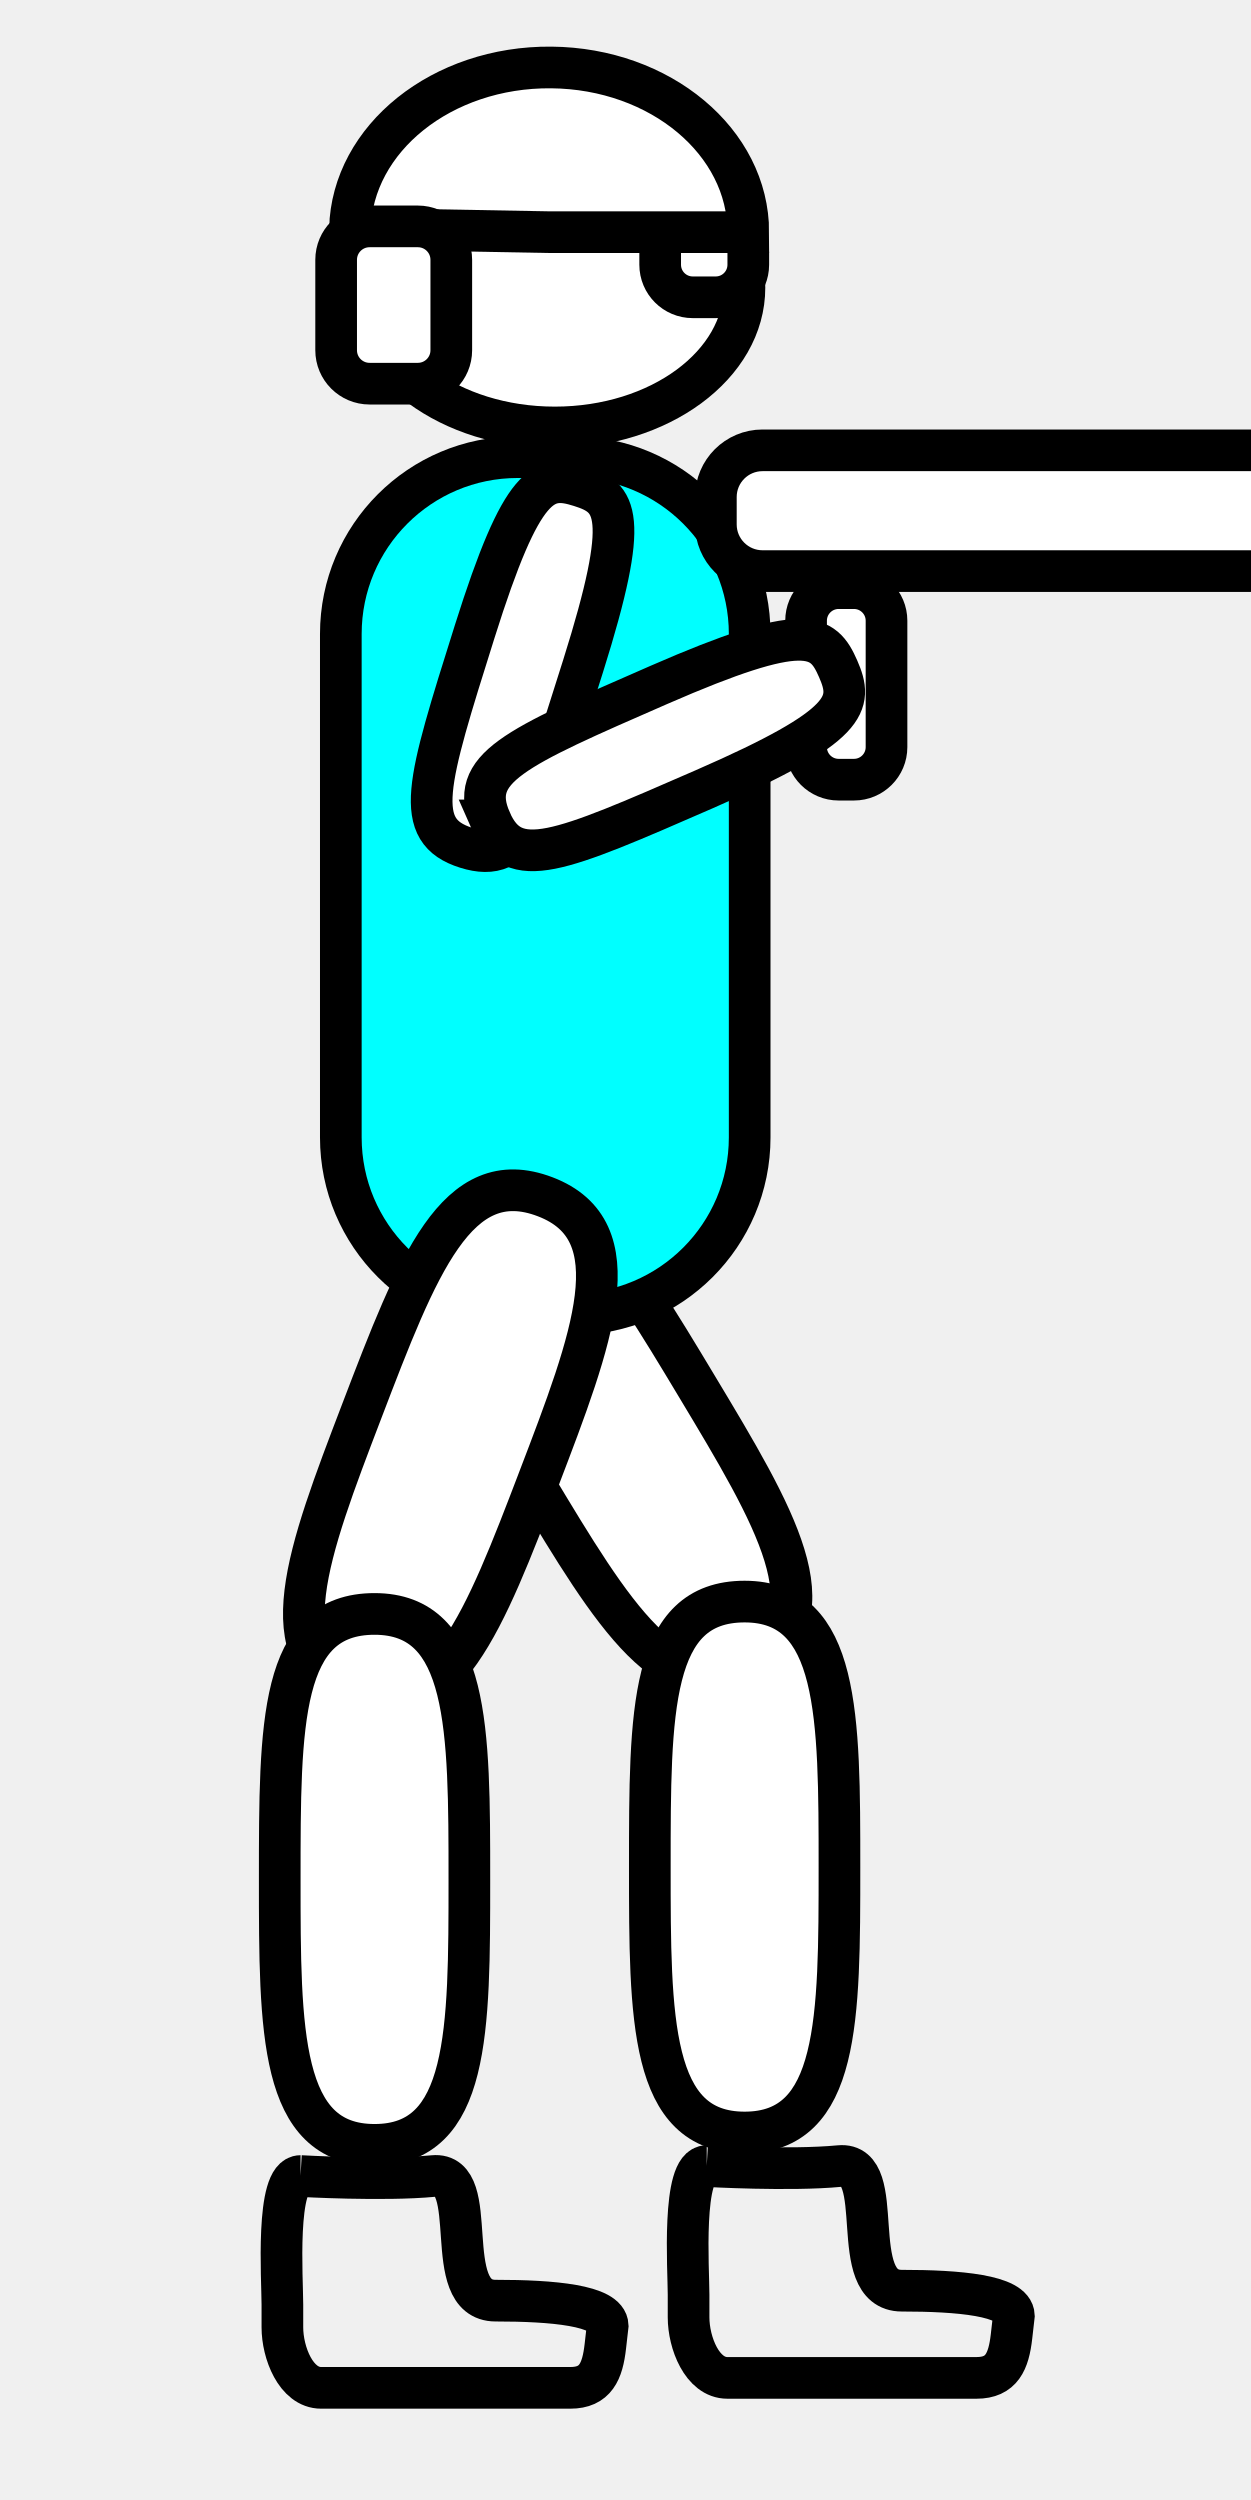
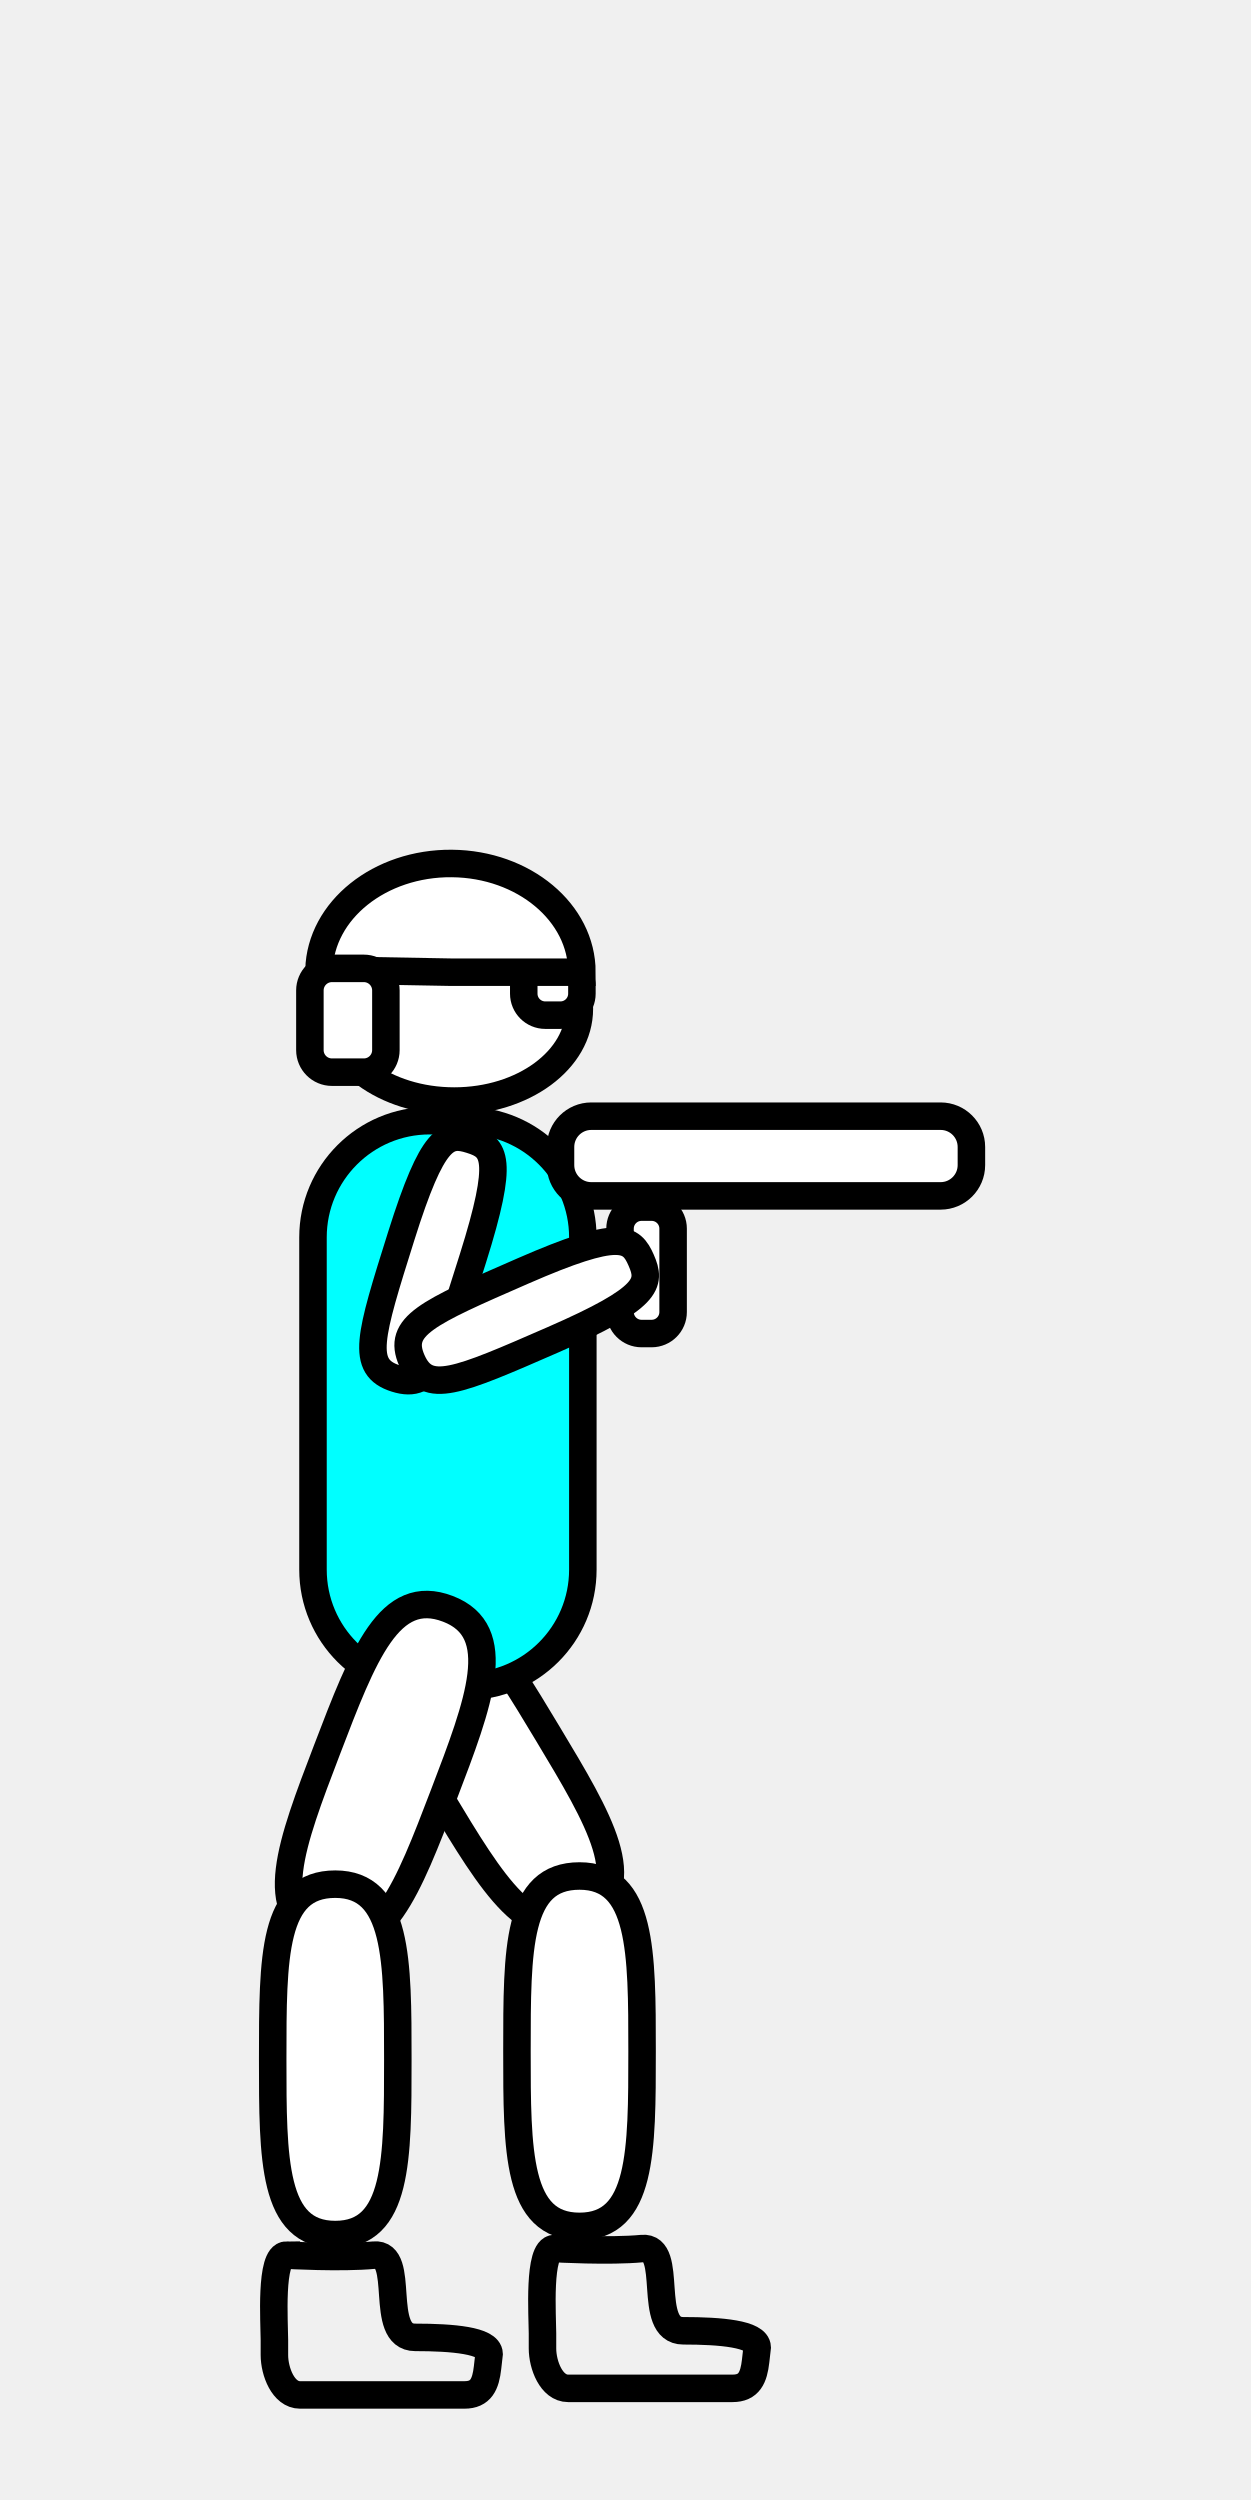
<svg xmlns="http://www.w3.org/2000/svg" width="0.667in" height="1.333in" viewBox="0 0 60 120" id="svg4207" version="1.1">
  <defs id="defs4209">
    </defs>
  <g id="layer1" transform="translate(0,-932.3622)">
-     <path style="fill:#ffffff;fill-opacity:1;stroke:#000000;stroke-width:2;stroke-miterlimit:4;stroke-dasharray:none" d="m 33.429,998.91 c 3.75,6.241 6.563,10.921 2.662,13.265 -3.901,2.344 -6.713,-2.337 -10.463,-8.578 -3.865,-6.431 -6.563,-10.921 -2.662,-13.265 3.901,-2.344 6.744,2.388 10.463,8.578 z" id="path4759-5-3" />
-     <rect style="fill:#00ffff;fill-opacity:1;stroke:#000000;stroke-width:2;stroke-miterlimit:4;stroke-dasharray:none" id="rect4757" width="19.625" height="41.138" x="16.337" y="954.306" ry="8.486" />
-     <ellipse style="fill:#ffffff;fill-opacity:1;stroke:#000000;stroke-width:2;stroke-miterlimit:4;stroke-dasharray:none" id="path4808" cx="26.609" cy="946.169" rx="9.102" ry="6.711" />
-     <rect style="fill:#ffffff;fill-opacity:1;stroke:#000000;stroke-width:2;stroke-miterlimit:4;stroke-dasharray:none" id="rect4821" width="4.229" height="3.677" x="31.666" y="942.955" ry="1.563" />
-     <g id="g4825" transform="matrix(0.1820234,0,0,0.1820234,-10.25676,867.4232)" style="stroke-width:10.988;stroke-miterlimit:4;stroke-dasharray:none">
+     <path style="fill:#ffffff;fill-opacity:1;stroke:#000000;stroke-width:1.32;stroke-miterlimit:4;stroke-dasharray:none" d="m 26.281,1015.593 c 2.475,4.119 4.332,7.208 1.757,8.755 -2.574,1.547 -4.431,-1.542 -6.906,-5.661 -2.551,-4.245 -4.332,-7.208 -1.757,-8.755 2.574,-1.547 4.451,1.576 6.906,5.661 z" id="path4759-5-3" />
+     <rect style="fill:#00ffff;fill-opacity:1;stroke:#000000;stroke-width:1.32;stroke-miterlimit:4;stroke-dasharray:none" id="rect4757" width="12.953" height="27.151" x="15.001" y="986.155" ry="5.601" />
+     <ellipse style="fill:#ffffff;fill-opacity:1;stroke:#000000;stroke-width:1.32;stroke-miterlimit:4;stroke-dasharray:none" id="path4808" cx="21.78" cy="980.784" rx="6.007" ry="4.429" />
+     <rect style="fill:#ffffff;fill-opacity:1;stroke:#000000;stroke-width:1.32;stroke-miterlimit:4;stroke-dasharray:none" id="rect4821" width="2.791" height="2.427" x="25.118" y="978.663" ry="1.032" />
+     <g id="g4825" transform="matrix(0.1201355,0,0,0.1201355,-2.551372,928.8122)" style="stroke-width:10.988;stroke-miterlimit:4;stroke-dasharray:none">
      <path transform="scale(1,-1)" d="m 253.548,-417.986 a 52.528,43.437 0 0 1 -51.951,43.434 52.528,43.437 0 0 1 -53.093,-42.479 l 52.515,-0.955 z" id="path4819" style="fill:#ffffff;fill-opacity:1;stroke:#000000;stroke-width:10.988;stroke-miterlimit:4;stroke-dasharray:none" />
      <rect ry="8.814" y="416.461" x="144.866" height="41.476" width="30.365" id="rect4823" style="fill:#ffffff;fill-opacity:1;stroke:#000000;stroke-width:10.988;stroke-miterlimit:4;stroke-dasharray:none" />
    </g>
-     <rect style="fill:#ffffff;fill-opacity:1;stroke:#000000;stroke-width:2;stroke-miterlimit:4;stroke-dasharray:none" id="rect4876" width="3.861" height="9.194" x="38.669" y="960.593" ry="1.563" />
-     <rect style="fill:#ffffff;fill-opacity:1;stroke:#000000;stroke-width:2;stroke-miterlimit:4;stroke-dasharray:none" id="rect4878" width="29.884" height="5.797" x="34.339" y="953.978" ry="2.24" />
-     <path style="fill:#ffffff;fill-opacity:1;stroke:#000000;stroke-width:2;stroke-miterlimit:4;stroke-dasharray:none" d="m 22.36,973.057 c -2.605,-0.819 -1.902,-3.056 0.399,-10.369 2.3,-7.314 3.326,-7.541 5.062,-6.995 1.736,0.546 2.448,1.319 0.147,8.633 -2.3,7.314 -3.003,9.55 -5.608,8.731 z" id="path4829-2" />
-     <path style="fill:#ffffff;fill-opacity:1;stroke:#000000;stroke-width:2;stroke-miterlimit:4;stroke-dasharray:none" d="m 23.525,971.743 c -1.092,-2.502 1.056,-3.44 8.083,-6.507 7.027,-3.066 7.871,-2.442 8.599,-0.774 0.728,1.668 0.612,2.712 -6.415,5.779 -7.027,3.066 -9.175,4.005 -10.268,1.502 z" id="path4829-7" />
-     <path style="fill:#ffffff;fill-opacity:1;stroke:#000000;stroke-width:2;stroke-miterlimit:4;stroke-dasharray:none" d="m 25.848,1003.335 c -2.6,6.801 -4.551,11.901 -8.801,10.276 -4.25,-1.625 -2.3,-6.726 0.3,-13.527 2.68,-7.009 4.551,-11.901 8.801,-10.276 4.25,1.625 2.279,6.781 -0.3,13.526 z" id="path4759-5-0" />
-     <path style="fill:#ffffff;fill-opacity:1;stroke:#000000;stroke-width:2;stroke-miterlimit:4;stroke-dasharray:none" d="m 22.507,1022.573 c 0,7.281 8e-6,12.742 -4.551,12.742 -4.551,-1e-4 -4.551,-5.461 -4.551,-12.742 0,-7.503 0,-12.742 4.551,-12.742 4.551,0 4.551,5.52 4.551,12.742 z" id="path4759-5-9" />
-     <path style="fill:none;fill-opacity:1;stroke:#000000;stroke-width:2;stroke-miterlimit:4;stroke-dasharray:none" d="m 14.403,1036.812 c 0,0 3.982,0.228 6.371,0 2.389,-0.228 0.26,5.981 2.99,5.981 2.73,0 5.345,0.223 5.383,1.196 l -0.114,1.001 c -0.137,1.202 -0.47,1.989 -1.68,1.989 l -11.961,0 c -1.21,0 -1.86,-1.694 -1.86,-2.904 l 0,-1.092 c 0,-1.21 -0.338,-6.171 0.872,-6.171 z" id="rect4393" />
-     <path style="fill:#ffffff;fill-opacity:1;stroke:#000000;stroke-width:2;stroke-miterlimit:4;stroke-dasharray:none" d="m 40.271,1021.98 c 0,7.281 0,12.742 -4.551,12.742 -4.551,0 -4.551,-5.461 -4.551,-12.742 0,-7.503 0,-12.742 4.551,-12.742 4.551,0 4.551,5.52 4.551,12.742 z" id="path4759-5-06" />
-     <path style="fill:none;fill-opacity:1;stroke:#000000;stroke-width:2;stroke-miterlimit:4;stroke-dasharray:none" d="m 33.9,1036.334 c 0,0 3.982,0.228 6.371,0 2.389,-0.228 0.26,5.981 2.99,5.981 2.73,0 5.345,0.223 5.383,1.196 l -0.114,1.001 c -0.137,1.202 -0.47,1.989 -1.68,1.989 l -11.961,0 c -1.21,0 -1.86,-1.694 -1.86,-2.904 l 0,-1.092 c 0,-1.21 -0.338,-6.171 0.872,-6.171 z" id="rect4393-6" />
-     <path style="fill:none;fill-opacity:1;stroke:#000000;stroke-width:2;stroke-miterlimit:4;stroke-dasharray:none" d="m 90.508,1026.765 c 0,0 3.982,0.228 6.371,0 2.389,-0.228 0.26,5.981 2.99,5.981 2.73,0 5.345,0.223 5.383,1.196 l -0.114,1.001 c -0.137,1.202 -0.47,1.989 -1.68,1.989 l -11.961,0 c -1.21,0 -1.86,-1.694 -1.86,-2.904 l 0,-1.092 c 0,-1.21 -0.338,-6.171 0.872,-6.171 z" id="rect4393-6-8" />
-     <path style="fill:#ffffff;fill-opacity:1;stroke:#000000;stroke-width:2;stroke-miterlimit:4;stroke-dasharray:none" d="m 124,1024.372 c 0,7.281 0,12.742 -4.551,12.742 -4.551,0 -4.551,-5.461 -4.551,-12.742 0,-7.503 0,-12.742 4.551,-12.742 4.551,0 4.551,5.52 4.551,12.742 z" id="path4759-5-06-7" />
-     <path style="fill:#ffffff;fill-opacity:1;stroke:#000000;stroke-width:2;stroke-miterlimit:4;stroke-dasharray:none" d="m 88.71,1001.765 c -2.73,-5e-4 -2.73,-2.345 -2.728,-10.012 0.003,-7.667 0.912,-8.191 2.732,-8.19 1.82,3.4e-4 2.731,0.525 2.728,8.192 -0.003,7.667 -0.003,10.011 -2.733,10.011 z" id="path4829-2-9" />
-     <rect style="fill:#00ffff;fill-opacity:1;stroke:#000000;stroke-width:2;stroke-miterlimit:4;stroke-dasharray:none" id="rect4757-2" width="19.625" height="41.138" x="104.374" y="943.762" ry="8.486" />
-     <g id="g5333">
+     <rect style="fill:#ffffff;fill-opacity:1;stroke:#000000;stroke-width:1.32;stroke-miterlimit:4;stroke-dasharray:none" id="rect4876" width="2.548" height="6.068" x="29.739" y="990.304" ry="1.032" />
+     <rect style="fill:#ffffff;fill-opacity:1;stroke:#000000;stroke-width:1.32;stroke-miterlimit:4;stroke-dasharray:none" id="rect4878" width="19.723" height="3.826" x="26.882" y="985.939" ry="1.478" />
+     <path style="fill:#ffffff;fill-opacity:1;stroke:#000000;stroke-width:1.32;stroke-miterlimit:4;stroke-dasharray:none" d="m 18.976,998.53 c -1.719,-0.541 -1.255,-2.017 0.263,-6.844 1.518,-4.827 2.195,-4.977 3.341,-4.616 1.146,0.36 1.615,0.871 0.097,5.698 -1.518,4.827 -1.982,6.303 -3.701,5.762 z" id="path4829-2" />
+     <path style="fill:#ffffff;fill-opacity:1;stroke:#000000;stroke-width:1.32;stroke-miterlimit:4;stroke-dasharray:none" d="m 19.745,997.663 c -0.721,-1.652 0.697,-2.271 5.335,-4.295 4.638,-2.024 5.195,-1.612 5.676,-0.511 0.481,1.101 0.404,1.79 -4.234,3.814 -4.638,2.024 -6.056,2.643 -6.777,0.991 z" id="path4829-7" />
+     <path style="fill:#ffffff;fill-opacity:1;stroke:#000000;stroke-width:1.32;stroke-miterlimit:4;stroke-dasharray:none" d="m 21.278,1018.514 c -1.716,4.489 -3.003,7.855 -5.809,6.782 -2.805,-1.073 -1.518,-4.439 0.198,-8.928 1.769,-4.626 3.003,-7.855 5.809,-6.782 2.805,1.073 1.504,4.476 -0.198,8.928 z" id="path4759-5-0" />
+     <path style="fill:#ffffff;fill-opacity:1;stroke:#000000;stroke-width:1.32;stroke-miterlimit:4;stroke-dasharray:none" d="m 19.073,1031.211 c 0,4.806 6e-6,8.41 -3.003,8.41 -3.003,-10e-5 -3.003,-3.604 -3.003,-8.41 0,-4.952 0,-8.409 3.003,-8.409 3.003,0 3.003,3.643 3.003,8.409 z" id="path4759-5-9" />
+     <path style="fill:none;fill-opacity:1;stroke:#000000;stroke-width:1.32;stroke-miterlimit:4;stroke-dasharray:none" d="m 13.724,1040.609 c 0,0 2.628,0.15 4.205,0 1.577,-0.15 0.172,3.947 1.974,3.947 1.802,0 3.528,0.147 3.552,0.789 l -0.075,0.661 c -0.09,0.794 -0.31,1.313 -1.109,1.313 h -7.894 c -0.799,0 -1.228,-1.118 -1.228,-1.917 v -0.721 c 0,-0.799 -0.223,-4.073 0.575,-4.073 z" id="rect4393" />
+     <path style="fill:#ffffff;fill-opacity:1;stroke:#000000;stroke-width:1.32;stroke-miterlimit:4;stroke-dasharray:none" d="m 30.797,1030.82 c 0,4.805 0,8.409 -3.003,8.409 -3.003,0 -3.003,-3.604 -3.003,-8.409 0,-4.952 0,-8.41 3.003,-8.41 3.003,0 3.003,3.643 3.003,8.41 z" id="path4759-5-06" />
+     <path style="fill:none;fill-opacity:1;stroke:#000000;stroke-width:1.32;stroke-miterlimit:4;stroke-dasharray:none" d="m 26.592,1040.293 c 0,0 2.628,0.15 4.205,0 1.577,-0.15 0.172,3.947 1.974,3.947 1.802,0 3.528,0.147 3.552,0.789 l -0.075,0.661 c -0.09,0.793 -0.31,1.313 -1.109,1.313 h -7.894 c -0.799,0 -1.228,-1.118 -1.228,-1.917 v -0.721 c 0,-0.799 -0.223,-4.073 0.575,-4.073 z" id="rect4393-6" />
+     <path style="fill:none;fill-opacity:1;stroke:#000000;stroke-width:1.32;stroke-miterlimit:4;stroke-dasharray:none" d="m 75.204,1033.977 c 0,0 2.628,0.15 4.205,0 1.577,-0.15 0.172,3.947 1.974,3.947 1.802,0 3.528,0.147 3.553,0.789 l -0.075,0.661 c -0.09,0.793 -0.31,1.313 -1.109,1.313 H 75.856 c -0.799,0 -1.228,-1.118 -1.228,-1.917 v -0.721 c 0,-0.799 -0.223,-4.073 0.575,-4.073 z" id="rect4393-6-8" />
+     <path style="fill:#ffffff;fill-opacity:1;stroke:#000000;stroke-width:1.32;stroke-miterlimit:4;stroke-dasharray:none" d="m 97.308,1032.399 c 0,4.805 0,8.409 -3.003,8.409 -3.003,0 -3.003,-3.604 -3.003,-8.409 0,-4.952 0,-8.409 3.003,-8.409 3.003,0 3.003,3.643 3.003,8.409 z" id="path4759-5-06-7" />
+     <path style="fill:#ffffff;fill-opacity:1;stroke:#000000;stroke-width:1.32;stroke-miterlimit:4;stroke-dasharray:none" d="m 74.017,1017.478 c -1.802,-3e-4 -1.802,-1.548 -1.801,-6.608 0.002,-5.06 0.602,-5.406 1.803,-5.406 1.201,2e-4 1.802,0.346 1.801,5.407 -0.002,5.06 -0.002,6.607 -1.804,6.607 z" id="path4829-2-9" />
+     <rect style="fill:#ff0000;fill-opacity:1;stroke:#000000;stroke-width:1.32;stroke-miterlimit:4;stroke-dasharray:none" id="rect4757-2" width="12.953" height="27.151" x="84.355" y="979.196" ry="5.601" />
+     <g id="g5333" transform="matrix(0.66,0,0,0.66,15.46809,356.3129)">
      <ellipse ry="6.711" rx="9.102" cy="942.572" cx="89.04" id="path4808-0" style="fill:#ffffff;fill-opacity:1;stroke:#000000;stroke-width:2;stroke-miterlimit:4;stroke-dasharray:none" />
      <rect ry="1.563" y="939.358" x="94.097" height="3.677" width="4.229" id="rect4821-2" style="fill:#ffffff;fill-opacity:1;stroke:#000000;stroke-width:2;stroke-miterlimit:4;stroke-dasharray:none" />
      <g style="stroke-width:10.988;stroke-miterlimit:4;stroke-dasharray:none" transform="matrix(0.1820234,0,0,0.1820234,52.17413,863.8265)" id="g4825-3">
        <path style="fill:#ffffff;fill-opacity:1;stroke:#000000;stroke-width:10.988;stroke-miterlimit:4;stroke-dasharray:none" id="path4819-7" d="m 253.548,-417.986 a 52.528,43.437 0 0 1 -51.951,43.434 52.528,43.437 0 0 1 -53.093,-42.479 l 52.515,-0.955 z" transform="scale(1,-1)" />
        <rect style="fill:#ffffff;fill-opacity:1;stroke:#000000;stroke-width:10.988;stroke-miterlimit:4;stroke-dasharray:none" id="rect4823-5" width="30.365" height="41.476" x="144.866" y="416.461" ry="8.814" />
      </g>
    </g>
-     <rect style="fill:#ffffff;fill-opacity:1;stroke:#000000;stroke-width:2;stroke-miterlimit:4;stroke-dasharray:none" id="rect4876-9" width="3.861" height="9.194" x="105.785" y="998.058" ry="1.563" />
-     <rect style="fill:#ffffff;fill-opacity:1;stroke:#000000;stroke-width:2;stroke-miterlimit:4;stroke-dasharray:none" id="rect4878-2" width="29.884" height="5.797" x="101.455" y="991.443" ry="2.24" />
+     <rect style="fill:#ffffff;fill-opacity:1;stroke:#000000;stroke-width:1.32;stroke-miterlimit:4;stroke-dasharray:none" id="rect4876-9" width="2.548" height="6.068" x="85.286" y="1015.031" ry="1.032" />
+     <rect style="fill:#ffffff;fill-opacity:1;stroke:#000000;stroke-width:1.32;stroke-miterlimit:4;stroke-dasharray:none" id="rect4878-2" width="19.723" height="3.826" x="82.429" y="1010.665" ry="1.478" />
  </g>
</svg>
